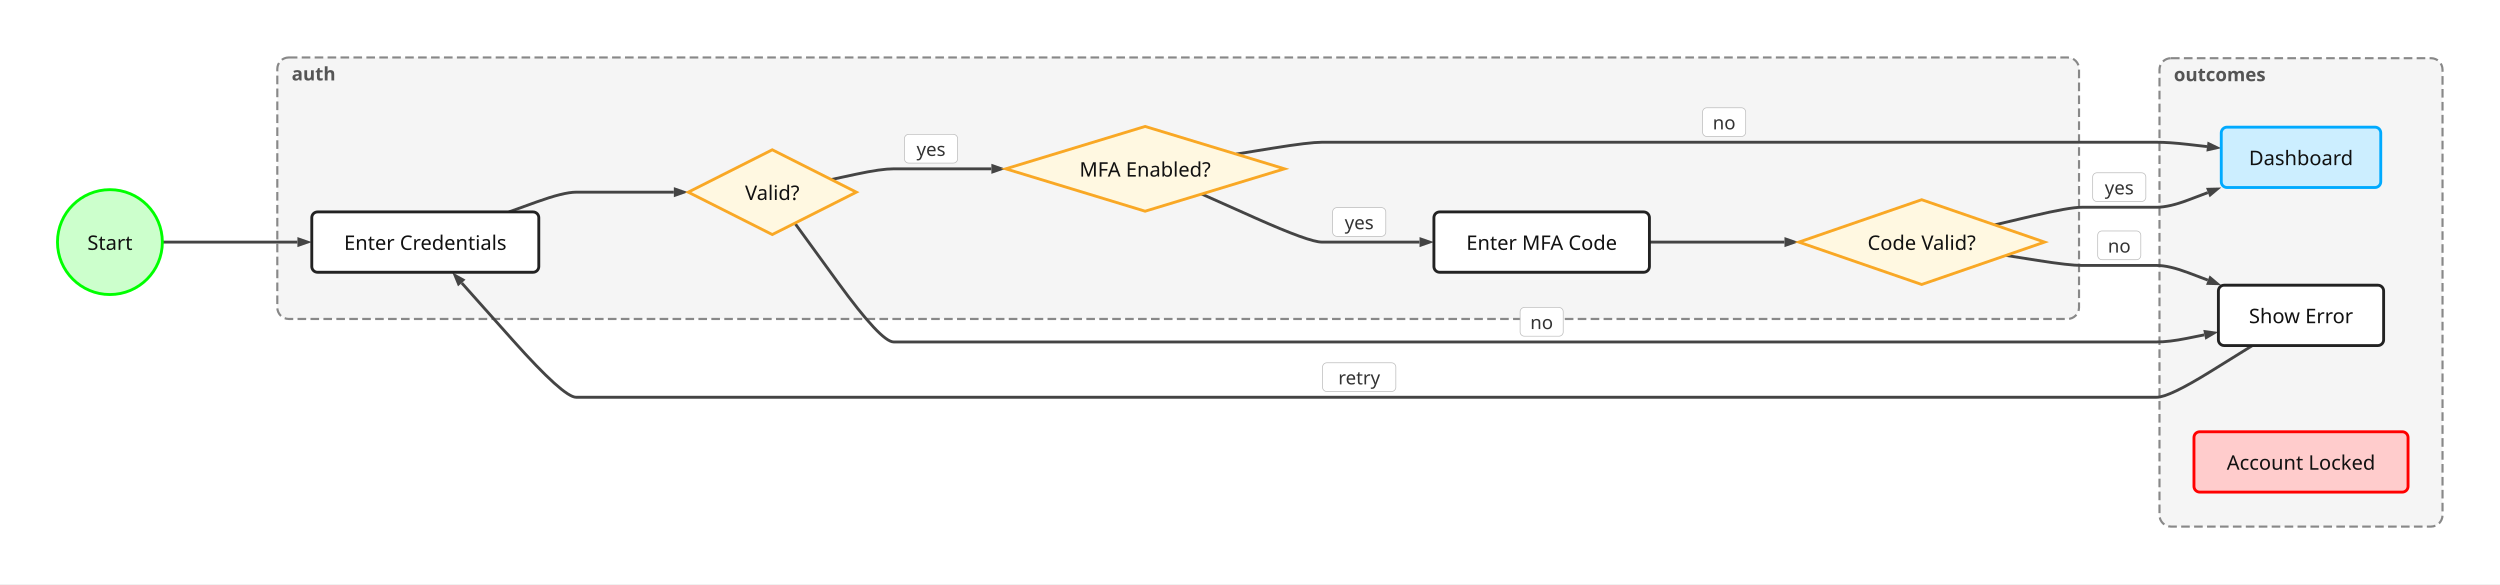
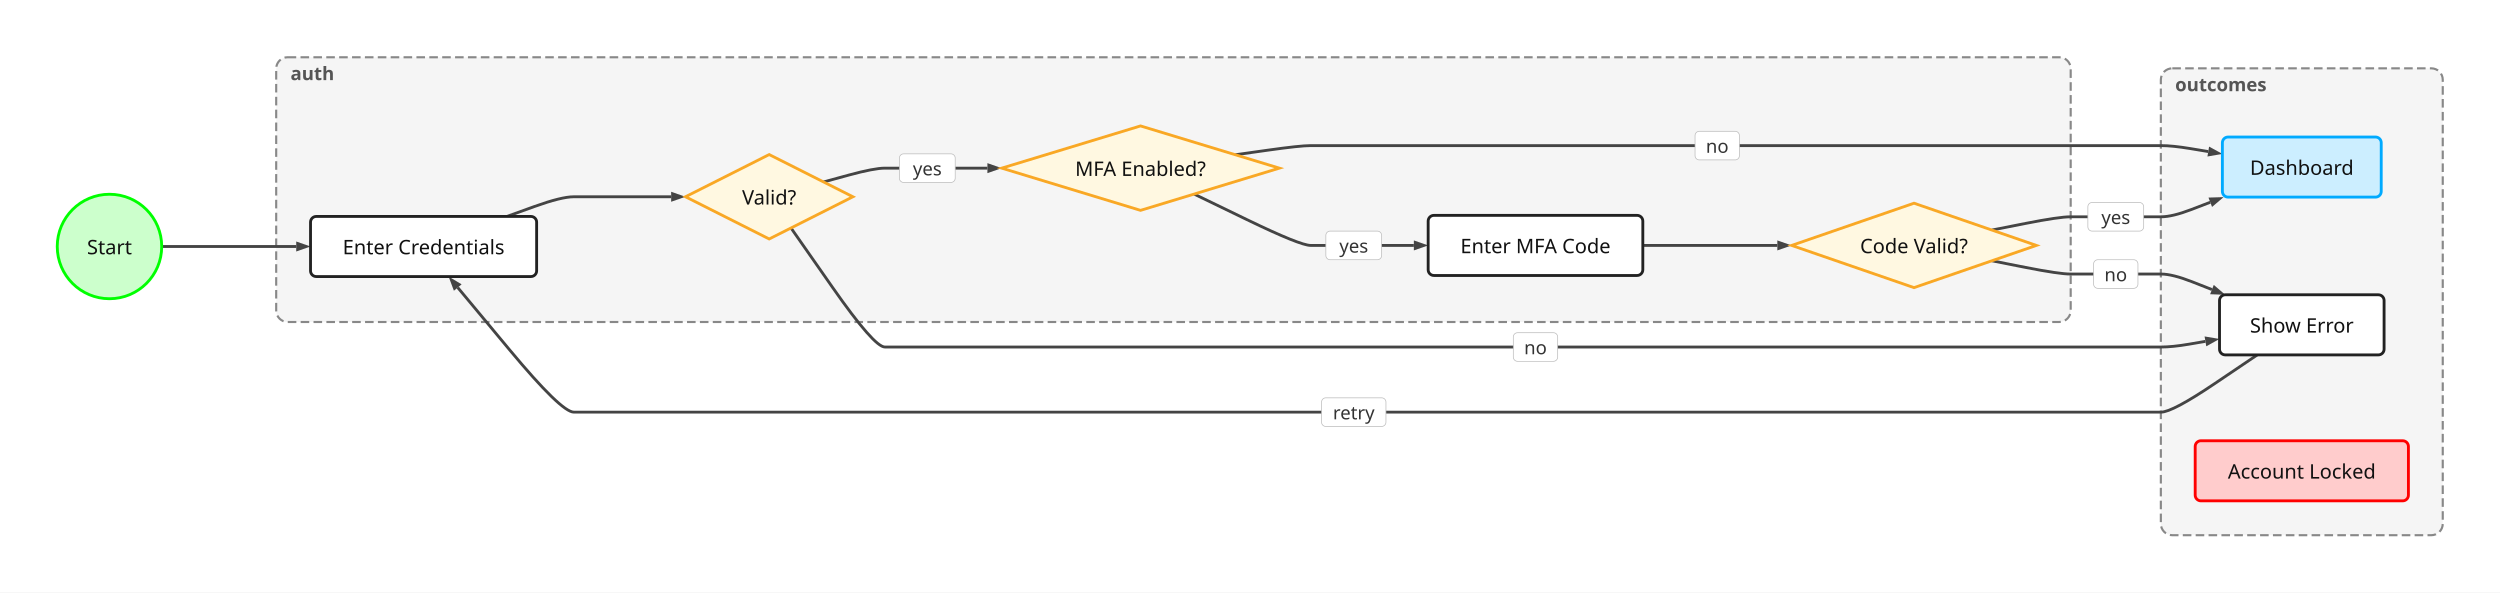
- <svg xmlns="http://www.w3.org/2000/svg" viewBox="-40 -44.25 1740 406.5" style="max-width:100%">
-   <rect x="-40" y="-44.25" width="1740" height="406.5" fill="white" />
+ <svg xmlns="http://www.w3.org/2000/svg" viewBox="-40 -47 1747 414" style="max-width:100%">
+   <rect x="-40" y="-47" width="1747" height="414" fill="white" />
  <defs>
-     <marker id="arrowhead" markerWidth="10" markerHeight="7" refX="0" refY="3.5" orient="auto" markerUnits="userSpaceOnUse">
+     <marker id="glypho-53rf49-arrowhead" markerWidth="10" markerHeight="7" refX="0" refY="3.5" orient="auto" markerUnits="userSpaceOnUse">
      <polygon points="0 0, 10 3.5, 0 7" fill="#444444" />
    </marker>
-     <marker id="arrowhead-thick" markerWidth="14" markerHeight="10" refX="0" refY="5" orient="auto" markerUnits="userSpaceOnUse">
+     <marker id="glypho-53rf49-arrowhead-thick" markerWidth="14" markerHeight="10" refX="0" refY="5" orient="auto" markerUnits="userSpaceOnUse">
      <polygon points="0 0, 14 5, 0 10" fill="#444444" />
    </marker>
-     <marker id="arrowhead-reverse" markerWidth="10" markerHeight="7" refX="10" refY="3.5" orient="auto" markerUnits="userSpaceOnUse">
+     <marker id="glypho-53rf49-arrowhead-reverse" markerWidth="10" markerHeight="7" refX="10" refY="3.5" orient="auto" markerUnits="userSpaceOnUse">
      <polygon points="10 0, 0 3.5, 10 7" fill="#444444" />
    </marker>
  </defs>
  <g>
-     <rect x="153" y="-4.25" width="1254" height="182" fill="#f5f5f5" fill-opacity="1" stroke="#888888" stroke-width="1.5" stroke-dasharray="6 3" rx="8" ry="8" />
-     <text x="163" y="11.75" fill="#555555" font-size="13" font-family="system-ui, sans-serif" font-weight="bold">auth</text>
+     <rect x="153" y="-7" width="1254" height="185" fill="#f5f5f5" fill-opacity="1" stroke="#888888" stroke-width="1.5" stroke-dasharray="6 3" rx="8" ry="8" />
+     <text x="163" y="9" fill="#555555" font-size="13" font-family="system-ui, sans-serif" font-weight="bold">auth</text>
  </g>
  <g>
-     <rect x="1463" y="-3.75" width="197" height="326" fill="#f5f5f5" fill-opacity="1" stroke="#888888" stroke-width="1.5" stroke-dasharray="6 3" rx="8" ry="8" />
-     <text x="1473" y="12.25" fill="#555555" font-size="13" font-family="system-ui, sans-serif" font-weight="bold">outcomes</text>
+     <rect x="1470" y="0.75" width="197" height="326.25" fill="#f5f5f5" fill-opacity="1" stroke="#888888" stroke-width="1.5" stroke-dasharray="6 3" rx="8" ry="8" />
+     <text x="1480" y="16.75" fill="#555555" font-size="13" font-family="system-ui, sans-serif" font-weight="bold">outcomes</text>
  </g>
-   <path d="M 73 124.25 L 81.667 124.25 Q 90.333 124.25 99 124.25 Q 107.667 124.25 116.333 124.25 Q 125 124.25 133.667 124.25 Q 142.333 124.25 151 124.25 Q 159.667 124.25 163.333 124.25 L 167 124.25" fill="none" stroke="#444444" stroke-width="2" marker-end="url(#arrowhead)" />
-   <path d="M 314.216 103.25 L 333.275 96.375 Q 352.333 89.5 361 89.5 Q 369.667 89.5 378.333 89.5 Q 387 89.5 395.667 89.5 Q 404.333 89.5 413 89.5 Q 421.667 89.5 425.333 89.5 L 429 89.5" fill="none" stroke="#444444" stroke-width="2" marker-end="url(#arrowhead)" />
-   <path d="M 538.554 80.703 L 555.944 76.976 Q 573.333 73.25 582 73.25 Q 590.667 73.25 599.333 73.25 Q 608 73.25 616.667 73.25 Q 625.333 73.25 634 73.25 Q 642.667 73.25 646.333 73.25 L 650 73.25" fill="none" stroke="#444444" stroke-width="2" marker-end="url(#arrowhead)" />
-   <path d="M 513.2 111.083 L 543.267 152.416 Q 573.333 193.75 582 193.75 Q 590.667 193.75 599.333 193.75 Q 608 193.75 616.667 193.75 Q 625.333 193.75 634 193.75 Q 642.667 193.75 699.833 193.75 Q 757 193.75 814.167 193.75 Q 871.333 193.75 880 193.75 Q 888.667 193.75 897.333 193.75 Q 906 193.75 914.667 193.75 Q 923.333 193.75 932 193.75 Q 940.667 193.75 986.833 193.75 Q 1033 193.75 1079.167 193.75 Q 1125.333 193.75 1134 193.75 Q 1142.667 193.75 1151.333 193.75 Q 1160 193.75 1168.667 193.75 Q 1177.333 193.75 1186 193.75 Q 1194.667 193.75 1246.083 193.75 Q 1297.5 193.75 1348.917 193.75 Q 1400.333 193.75 1409 193.75 Q 1417.667 193.75 1426.333 193.75 Q 1435 193.75 1443.667 193.75 Q 1452.333 193.75 1461 193.75 Q 1469.667 193.75 1481.932 191.279 L 1494.197 188.808" fill="none" stroke="#444444" stroke-width="2" marker-end="url(#arrowhead)" />
-   <path d="M 820.314 63.005 L 845.824 58.878 Q 871.333 54.75 880 54.75 Q 888.667 54.75 897.333 54.75 Q 906 54.75 914.667 54.75 Q 923.333 54.75 932 54.75 Q 940.667 54.75 986.833 54.75 Q 1033 54.75 1079.167 54.75 Q 1125.333 54.75 1134 54.75 Q 1142.667 54.75 1151.333 54.75 Q 1160 54.75 1168.667 54.75 Q 1177.333 54.75 1186 54.75 Q 1194.667 54.75 1246.083 54.75 Q 1297.5 54.75 1348.917 54.75 Q 1400.333 54.75 1409 54.75 Q 1417.667 54.75 1426.333 54.75 Q 1435 54.75 1443.667 54.75 Q 1452.333 54.75 1461 54.75 Q 1469.667 54.75 1482.866 56.259 L 1496.065 57.768" fill="none" stroke="#444444" stroke-width="2" marker-end="url(#arrowhead)" />
-   <path d="M 796.323 90.791 L 833.828 107.52 Q 871.333 124.25 880 124.25 Q 888.667 124.25 897.333 124.25 Q 906 124.25 914.667 124.25 Q 923.333 124.25 932 124.25 Q 940.667 124.25 944.333 124.25 L 948 124.25" fill="none" stroke="#444444" stroke-width="2" marker-end="url(#arrowhead)" />
-   <path d="M 1108 124.25 L 1116.667 124.25 Q 1125.333 124.25 1134 124.25 Q 1142.667 124.25 1151.333 124.25 Q 1160 124.25 1168.667 124.25 Q 1177.333 124.25 1186 124.25 Q 1194.667 124.25 1198.333 124.25 L 1202 124.25" fill="none" stroke="#444444" stroke-width="2" marker-end="url(#arrowhead)" />
-   <path d="M 1348.288 112.273 L 1374.311 106.137 Q 1400.333 100 1409 100 Q 1417.667 100 1426.333 100 Q 1435 100 1443.667 100 Q 1452.333 100 1461 100 Q 1469.667 100 1483.159 94.895 L 1496.651 89.789" fill="none" stroke="#444444" stroke-width="2" marker-end="url(#arrowhead)" />
-   <path d="M 1356.142 133.517 L 1378.238 137.008 Q 1400.333 140.5 1409 140.5 Q 1417.667 140.5 1426.333 140.5 Q 1435 140.5 1443.667 140.5 Q 1452.333 140.5 1461 140.5 Q 1469.667 140.5 1483.159 145.605 L 1496.651 150.711" fill="none" stroke="#444444" stroke-width="2" marker-end="url(#arrowhead)" />
-   <path d="M 1527.667 196.25 L 1498.667 214.25 Q 1469.667 232.25 1461 232.25 Q 1452.333 232.25 1443.667 232.25 Q 1435 232.25 1426.333 232.25 Q 1417.667 232.25 1409 232.25 Q 1400.333 232.25 1348.917 232.25 Q 1297.5 232.25 1246.083 232.25 Q 1194.667 232.25 1186 232.25 Q 1177.333 232.25 1168.667 232.25 Q 1160 232.25 1151.333 232.25 Q 1142.667 232.25 1134 232.25 Q 1125.333 232.25 1079.167 232.25 Q 1033 232.25 986.833 232.25 Q 940.667 232.25 932 232.25 Q 923.333 232.25 914.667 232.25 Q 906 232.25 897.333 232.25 Q 888.667 232.25 880 232.25 Q 871.333 232.25 814.167 232.25 Q 757 232.25 699.833 232.25 Q 642.667 232.25 634 232.25 Q 625.333 232.25 616.667 232.25 Q 608 232.25 599.333 232.25 Q 590.667 232.25 582 232.25 Q 573.333 232.25 535.417 232.25 Q 497.5 232.25 459.583 232.25 Q 421.667 232.25 413 232.25 Q 404.333 232.25 395.667 232.25 Q 387 232.25 378.333 232.25 Q 369.667 232.25 361 232.25 Q 352.333 232.25 316.861 192.481 L 281.388 152.713" fill="none" stroke="#444444" stroke-width="2" marker-end="url(#arrowhead)" />
-   <g transform="translate(0, 87.75)" data-node-id="start">
+   <path d="M 73 125.25 L 81.667 125.25 Q 90.333 125.25 99 125.25 Q 107.667 125.25 116.333 125.25 Q 125 125.25 133.667 125.25 Q 142.333 125.25 151 125.25 Q 159.667 125.25 163.333 125.25 L 167 125.25" fill="none" stroke="#444444" stroke-width="2" marker-end="url(#glypho-53rf49-arrowhead)" />
+   <path d="M 314.216 104.25 L 333.275 97.375 Q 352.333 90.5 361 90.5 Q 369.667 90.5 378.333 90.5 Q 387 90.5 395.667 90.5 Q 404.333 90.5 413 90.5 Q 421.667 90.5 425.333 90.5 L 429 90.5" fill="none" stroke="#444444" stroke-width="2" marker-end="url(#glypho-53rf49-arrowhead)" />
+   <path d="M 535.48 80.153 L 553.195 75.326 Q 570.91 70.5 578.366 70.5 Q 585.821 70.5 596.91 70.5 Q 608 70.5 619.09 70.5 Q 630.179 70.5 637.634 70.5 Q 645.09 70.5 647.545 70.5 L 650 70.5" fill="none" stroke="#444444" stroke-width="2" marker-end="url(#glypho-53rf49-arrowhead)" />
+   <path d="M 512.749 112.31 L 541.83 153.905 Q 570.91 195.5 578.366 195.5 Q 585.821 195.5 596.91 195.5 Q 608 195.5 619.09 195.5 Q 630.179 195.5 637.634 195.5 Q 645.09 195.5 701.045 195.5 Q 757 195.5 812.798 195.5 Q 868.596 195.5 875.895 195.5 Q 883.193 195.5 894.596 195.5 Q 906 195.5 917.404 195.5 Q 928.807 195.5 936.105 195.5 Q 943.404 195.5 988.202 195.5 Q 1033 195.5 1078.175 195.5 Q 1123.351 195.5 1131.026 195.5 Q 1138.701 195.5 1149.351 195.5 Q 1160 195.5 1170.649 195.5 Q 1181.299 195.5 1188.974 195.5 Q 1196.649 195.5 1247.075 195.5 Q 1297.5 195.5 1348.207 195.5 Q 1398.914 195.5 1406.871 195.5 Q 1414.828 195.5 1426.664 195.5 Q 1438.5 195.5 1450.336 195.5 Q 1462.172 195.5 1470.129 195.5 Q 1478.086 195.5 1489.615 193.524 L 1501.144 191.547" fill="none" stroke="#444444" stroke-width="2" marker-end="url(#glypho-53rf49-arrowhead)" />
+   <path d="M 823.254 61.149 L 845.925 57.95 Q 868.596 54.75 875.895 54.75 Q 883.193 54.75 894.596 54.75 Q 906 54.75 917.404 54.75 Q 928.807 54.75 936.105 54.75 Q 943.404 54.75 988.202 54.75 Q 1033 54.75 1078.175 54.75 Q 1123.351 54.75 1131.026 54.75 Q 1138.701 54.75 1149.351 54.75 Q 1160 54.75 1170.649 54.75 Q 1181.299 54.75 1188.974 54.75 Q 1196.649 54.75 1247.075 54.75 Q 1297.5 54.75 1348.207 54.75 Q 1398.914 54.75 1406.871 54.75 Q 1414.828 54.75 1426.664 54.75 Q 1438.5 54.75 1450.336 54.75 Q 1462.172 54.75 1470.129 54.75 Q 1478.086 54.75 1490.61 56.828 L 1503.135 58.906" fill="none" stroke="#444444" stroke-width="2" marker-end="url(#glypho-53rf49-arrowhead)" />
+   <path d="M 794.436 88.615 L 831.516 106.557 Q 868.596 124.5 875.895 124.5 Q 883.193 124.5 894.596 124.5 Q 906 124.5 917.404 124.5 Q 928.807 124.5 936.105 124.5 Q 943.404 124.5 945.702 124.5 L 948 124.5" fill="none" stroke="#444444" stroke-width="2" marker-end="url(#glypho-53rf49-arrowhead)" />
+   <path d="M 1108 124.5 L 1115.675 124.5 Q 1123.351 124.5 1131.026 124.5 Q 1138.701 124.5 1149.351 124.5 Q 1160 124.5 1170.649 124.5 Q 1181.299 124.5 1188.974 124.5 Q 1196.649 124.5 1199.325 124.5 L 1202 124.5" fill="none" stroke="#444444" stroke-width="2" marker-end="url(#glypho-53rf49-arrowhead)" />
+   <path d="M 1351.904 113.771 L 1375.409 109.135 Q 1398.914 104.5 1406.871 104.5 Q 1414.828 104.5 1426.664 104.5 Q 1438.5 104.5 1450.336 104.5 Q 1462.172 104.5 1470.129 104.5 Q 1478.086 104.5 1491.307 99.419 L 1504.527 94.338" fill="none" stroke="#444444" stroke-width="2" marker-end="url(#glypho-53rf49-arrowhead)" />
+   <path d="M 1351.904 135.229 L 1375.409 139.865 Q 1398.914 144.5 1406.871 144.5 Q 1414.828 144.5 1426.664 144.5 Q 1438.5 144.5 1450.336 144.5 Q 1462.172 144.5 1470.129 144.5 Q 1478.086 144.5 1491.897 149.923 L 1505.707 155.345" fill="none" stroke="#444444" stroke-width="2" marker-end="url(#glypho-53rf49-arrowhead)" />
+   <path d="M 1537.374 201 L 1507.73 221 Q 1478.086 241 1470.129 241 Q 1462.172 241 1450.336 241 Q 1438.5 241 1426.664 241 Q 1414.828 241 1406.871 241 Q 1398.914 241 1348.207 241 Q 1297.5 241 1247.075 241 Q 1196.649 241 1188.974 241 Q 1181.299 241 1170.649 241 Q 1160 241 1149.351 241 Q 1138.701 241 1131.026 241 Q 1123.351 241 1078.175 241 Q 1033 241 988.202 241 Q 943.404 241 936.105 241 Q 928.807 241 917.404 241 Q 906 241 894.596 241 Q 883.193 241 875.895 241 Q 868.596 241 812.798 241 Q 757 241 701.045 241 Q 645.09 241 637.634 241 Q 630.179 241 619.09 241 Q 608 241 596.91 241 Q 585.821 241 578.366 241 Q 570.91 241 534.205 241 Q 497.5 241 459.583 241 Q 421.667 241 413 241 Q 404.333 241 395.667 241 Q 387 241 378.333 241 Q 369.667 241 361 241 Q 352.333 241 316.104 197.468 L 279.874 153.936" fill="none" stroke="#444444" stroke-width="2" marker-end="url(#glypho-53rf49-arrowhead)" />
+   <g transform="translate(0, 88.75)" data-node-id="start">
    <circle cx="36.5" cy="36.5" r="36.5" fill="#ccffcc" stroke="#00ff00" stroke-width="2" />
    <text x="36.5" y="36.5" text-anchor="middle" dominant-baseline="central" fill="#111111" font-size="14" font-family="system-ui, sans-serif">Start</text>
  </g>
-   <g transform="translate(177, 103.25)" data-node-id="login">
+   <g transform="translate(177, 104.25)" data-node-id="login">
    <rect x="0" y="0" width="158" height="42" rx="4" ry="4" fill="#ffffff" stroke="#222222" stroke-width="2" />
    <text x="79" y="21" text-anchor="middle" dominant-baseline="central" fill="#111111" font-size="14" font-family="system-ui, sans-serif">Enter Credentials</text>
  </g>
-   <g transform="translate(439, 60)" data-node-id="validate">
+   <g transform="translate(439, 61)" data-node-id="validate">
    <polygon points="58.5,0 117,29.5 58.5,59 0,29.5" fill="#fff8e1" stroke="#f9a825" stroke-width="2" />
    <text x="58.5" y="29.5" text-anchor="middle" dominant-baseline="central" fill="#111111" font-size="14" font-family="system-ui, sans-serif">Valid?</text>
  </g>
-   <g transform="translate(660, 43.75)" data-node-id="mfa">
+   <g transform="translate(660, 41)" data-node-id="mfa">
    <polygon points="97,0 194,29.5 97,59 0,29.5" fill="#fff8e1" stroke="#f9a825" stroke-width="2" />
    <text x="97" y="29.5" text-anchor="middle" dominant-baseline="central" fill="#111111" font-size="14" font-family="system-ui, sans-serif">MFA Enabled?</text>
  </g>
-   <g transform="translate(958, 103.25)" data-node-id="verify">
+   <g transform="translate(958, 103.5)" data-node-id="verify">
    <rect x="0" y="0" width="150" height="42" rx="4" ry="4" fill="#ffffff" stroke="#222222" stroke-width="2" />
    <text x="75" y="21" text-anchor="middle" dominant-baseline="central" fill="#111111" font-size="14" font-family="system-ui, sans-serif">Enter MFA Code</text>
  </g>
-   <g transform="translate(1212, 94.75)" data-node-id="mfa_check">
+   <g transform="translate(1212, 95)" data-node-id="mfa_check">
    <polygon points="85.5,0 171,29.5 85.5,59 0,29.5" fill="#fff8e1" stroke="#f9a825" stroke-width="2" />
    <text x="85.5" y="29.5" text-anchor="middle" dominant-baseline="central" fill="#111111" font-size="14" font-family="system-ui, sans-serif">Code Valid?</text>
  </g>
-   <g transform="translate(1506, 44.25)" data-node-id="dashboard">
+   <g transform="translate(1513, 48.75)" data-node-id="dashboard">
    <rect x="0" y="0" width="111" height="42" rx="4" ry="4" fill="#cceeff" stroke="#00aaff" stroke-width="2" />
    <text x="55.5" y="21" text-anchor="middle" dominant-baseline="central" fill="#111111" font-size="14" font-family="system-ui, sans-serif">Dashboard</text>
  </g>
-   <g transform="translate(1504, 154.25)" data-node-id="retry">
+   <g transform="translate(1511, 159)" data-node-id="retry">
    <rect x="0" y="0" width="115" height="42" rx="4" ry="4" fill="#ffffff" stroke="#222222" stroke-width="2" />
    <text x="57.5" y="21" text-anchor="middle" dominant-baseline="central" fill="#111111" font-size="14" font-family="system-ui, sans-serif">Show Error</text>
  </g>
-   <g transform="translate(1487, 256.25)" data-node-id="lockout">
+   <g transform="translate(1494, 261)" data-node-id="lockout">
    <rect x="0" y="0" width="149" height="42" rx="4" ry="4" fill="#ffcccc" stroke="#ff0000" stroke-width="2" />
    <text x="74.5" y="21" text-anchor="middle" dominant-baseline="central" fill="#111111" font-size="14" font-family="system-ui, sans-serif">Account Locked</text>
  </g>
-   <g transform="translate(608, 59.25)">
-     <rect x="-18.5" y="-10" width="37" height="20" fill="white" stroke="#bbb" stroke-width="0.5" rx="3" />
-     <text text-anchor="middle" dominant-baseline="central" fill="#333333" font-size="13" font-family="system-ui, sans-serif">yes</text>
+   <g transform="translate(608, 70.5)">
+     <rect x="-19.5" y="-10" width="39" height="20" fill="white" stroke="#bbb" stroke-width="0.5" rx="3" />
+     <text y="0" text-anchor="middle" dominant-baseline="central" fill="#333333" font-size="13" font-family="system-ui, sans-serif">yes</text>
  </g>
-   <g transform="translate(1033, 179.75)">
-     <rect x="-15" y="-10" width="30" height="20" fill="white" stroke="#bbb" stroke-width="0.5" rx="3" />
-     <text text-anchor="middle" dominant-baseline="central" fill="#333333" font-size="13" font-family="system-ui, sans-serif">no</text>
+   <g transform="translate(1033, 195.5)">
+     <rect x="-15.5" y="-10" width="31" height="20" fill="white" stroke="#bbb" stroke-width="0.5" rx="3" />
+     <text y="0" text-anchor="middle" dominant-baseline="central" fill="#333333" font-size="13" font-family="system-ui, sans-serif">no</text>
  </g>
-   <g transform="translate(1160, 40.75)">
-     <rect x="-15" y="-10" width="30" height="20" fill="white" stroke="#bbb" stroke-width="0.5" rx="3" />
-     <text text-anchor="middle" dominant-baseline="central" fill="#333333" font-size="13" font-family="system-ui, sans-serif">no</text>
+   <g transform="translate(1160, 54.75)">
+     <rect x="-15.5" y="-10" width="31" height="20" fill="white" stroke="#bbb" stroke-width="0.5" rx="3" />
+     <text y="0" text-anchor="middle" dominant-baseline="central" fill="#333333" font-size="13" font-family="system-ui, sans-serif">no</text>
  </g>
-   <g transform="translate(906, 110.25)">
-     <rect x="-18.5" y="-10" width="37" height="20" fill="white" stroke="#bbb" stroke-width="0.5" rx="3" />
-     <text text-anchor="middle" dominant-baseline="central" fill="#333333" font-size="13" font-family="system-ui, sans-serif">yes</text>
+   <g transform="translate(906, 124.5)">
+     <rect x="-19.5" y="-10" width="39" height="20" fill="white" stroke="#bbb" stroke-width="0.5" rx="3" />
+     <text y="0" text-anchor="middle" dominant-baseline="central" fill="#333333" font-size="13" font-family="system-ui, sans-serif">yes</text>
  </g>
-   <g transform="translate(1435, 86)">
-     <rect x="-18.5" y="-10" width="37" height="20" fill="white" stroke="#bbb" stroke-width="0.5" rx="3" />
-     <text text-anchor="middle" dominant-baseline="central" fill="#333333" font-size="13" font-family="system-ui, sans-serif">yes</text>
+   <g transform="translate(1438.5, 104.5)">
+     <rect x="-19.5" y="-10" width="39" height="20" fill="white" stroke="#bbb" stroke-width="0.5" rx="3" />
+     <text y="0" text-anchor="middle" dominant-baseline="central" fill="#333333" font-size="13" font-family="system-ui, sans-serif">yes</text>
  </g>
-   <g transform="translate(1435, 126.5)">
-     <rect x="-15" y="-10" width="30" height="20" fill="white" stroke="#bbb" stroke-width="0.5" rx="3" />
-     <text text-anchor="middle" dominant-baseline="central" fill="#333333" font-size="13" font-family="system-ui, sans-serif">no</text>
+   <g transform="translate(1438.5, 144.5)">
+     <rect x="-15.5" y="-10" width="31" height="20" fill="white" stroke="#bbb" stroke-width="0.5" rx="3" />
+     <text y="0" text-anchor="middle" dominant-baseline="central" fill="#333333" font-size="13" font-family="system-ui, sans-serif">no</text>
  </g>
-   <g transform="translate(906, 218.25)">
-     <rect x="-25.5" y="-10" width="51" height="20" fill="white" stroke="#bbb" stroke-width="0.5" rx="3" />
-     <text text-anchor="middle" dominant-baseline="central" fill="#333333" font-size="13" font-family="system-ui, sans-serif">retry</text>
+   <g transform="translate(906, 241)">
+     <rect x="-22.5" y="-10" width="45" height="20" fill="white" stroke="#bbb" stroke-width="0.5" rx="3" />
+     <text y="0" text-anchor="middle" dominant-baseline="central" fill="#333333" font-size="13" font-family="system-ui, sans-serif">retry</text>
  </g>
</svg>
